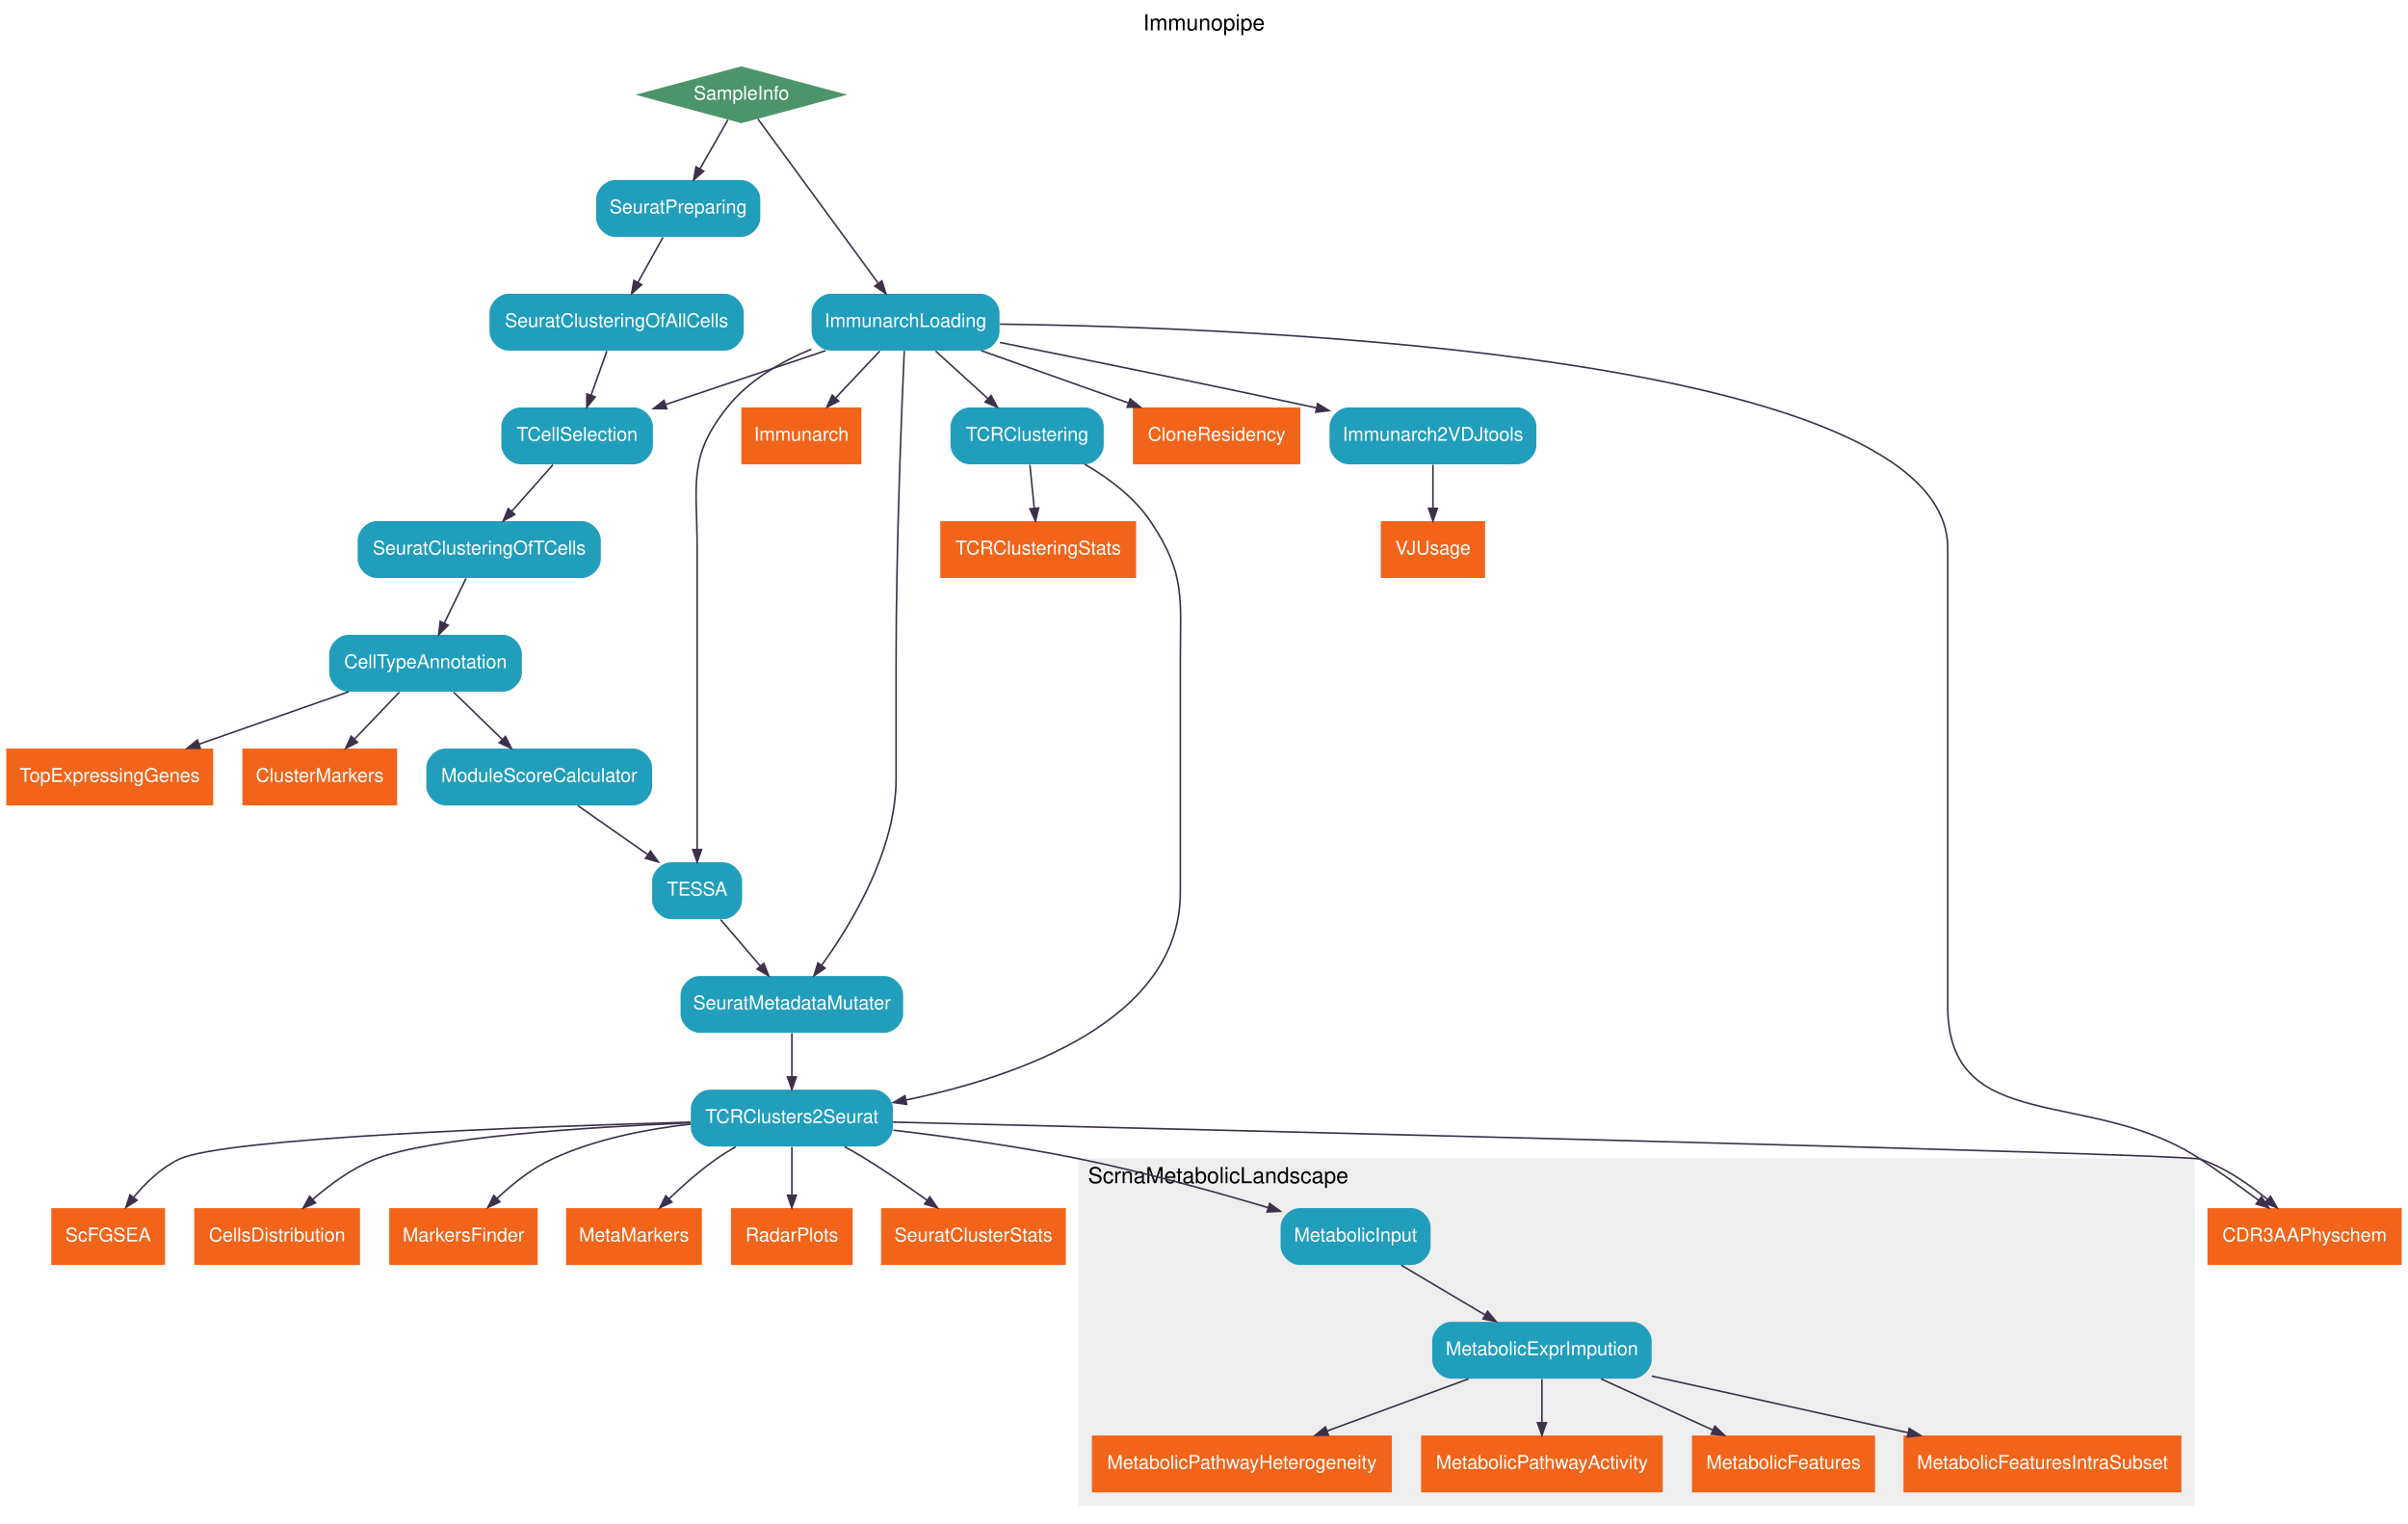
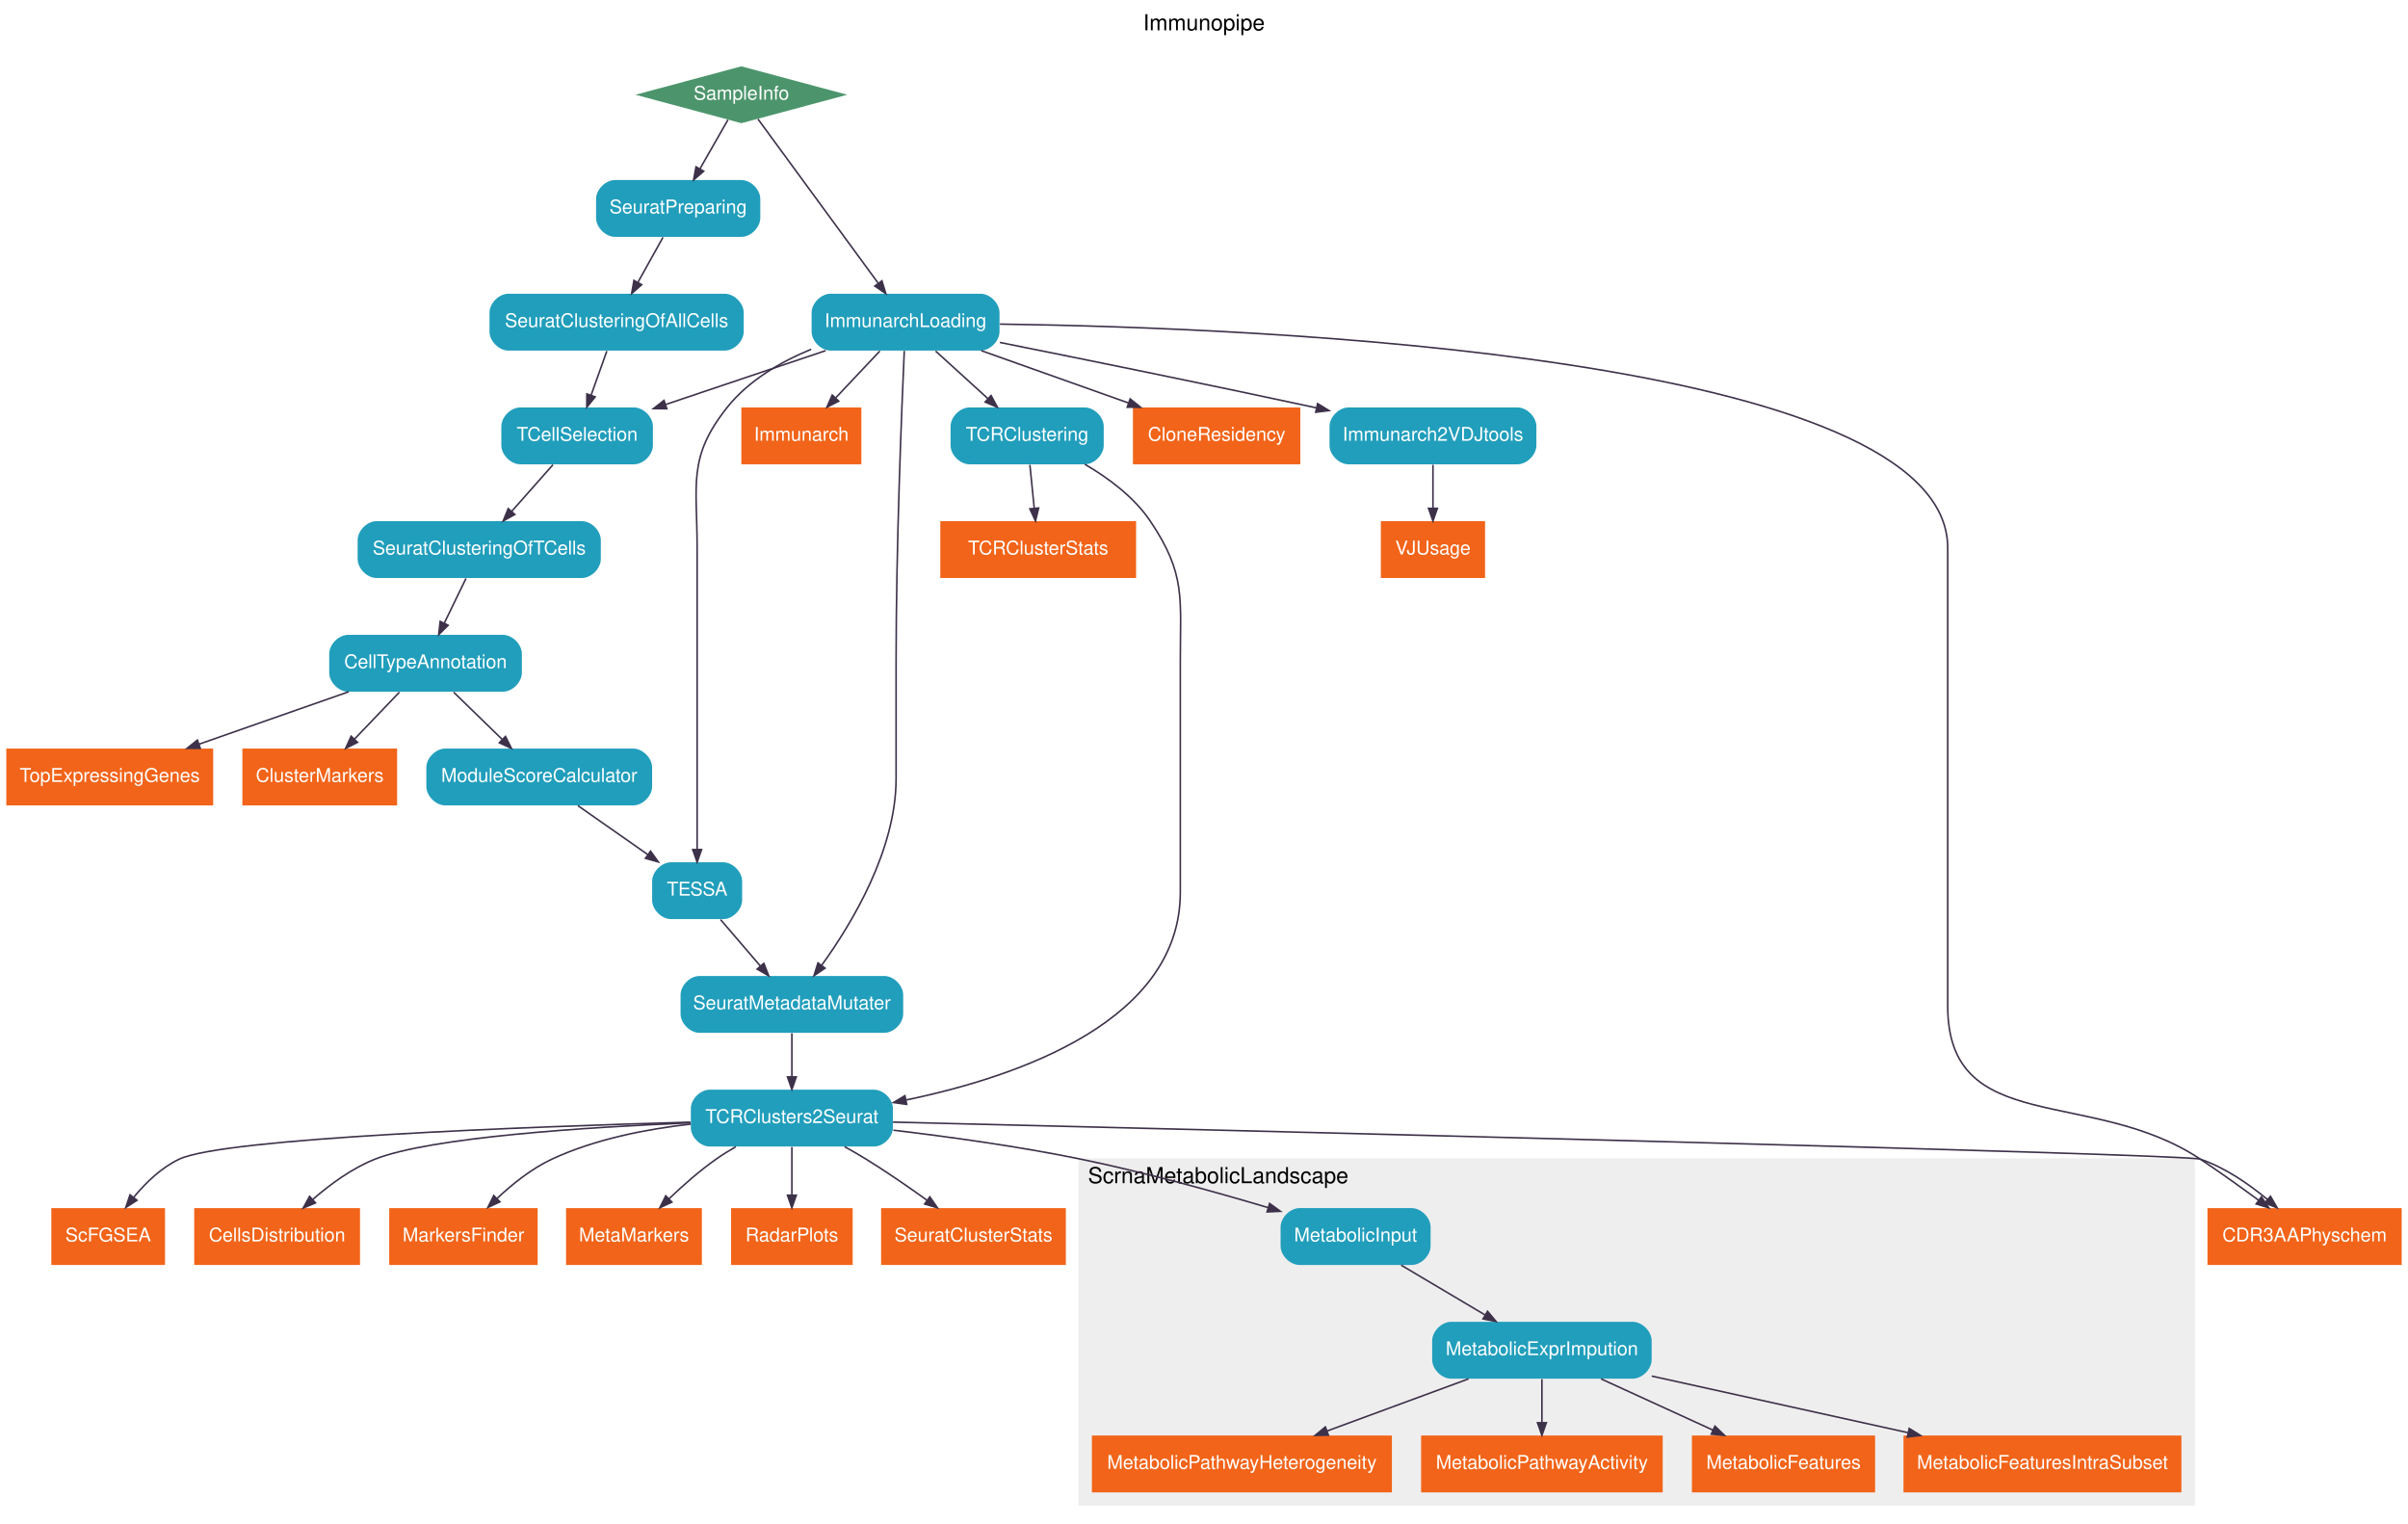
<svg xmlns="http://www.w3.org/2000/svg" xmlns:xlink="http://www.w3.org/1999/xlink" width="1525pt" height="965pt" viewBox="0.00 0.00 1525.00 965.00">
  <g id="graph0" class="graph" transform="scale(1 1) rotate(0) translate(4 961)">
    <polygon fill="white" stroke="transparent" points="-4,4 -4,-961 1521,-961 1521,4 -4,4" />
    <text text-anchor="middle" x="758.5" y="-941.8" font-family="Helvetica,sans-Serif" font-size="14.00">Immunopipe</text>
    <text text-anchor="middle" x="758.5" y="-926.8" font-family="Helvetica,sans-Serif" font-size="14.00"> </text>
    <g id="clust1" class="cluster">
      <polygon fill="#eeeeee" stroke="#eeeeee" points="679.5,-8 679.5,-227 1385.5,-227 1385.5,-8 679.5,-8" />
      <text text-anchor="middle" x="767.5" y="-211.8" font-family="Helvetica,sans-Serif" font-size="14.00">ScrnaMetabolicLandscape</text>
    </g>
    <g id="node1" class="node">
      <g id="a_node1">
        <a xlink:title="Pathway heterogeneity">
          <polygon fill="#f26419" stroke="transparent" points="877.5,-52 687.5,-52 687.5,-16 877.5,-16 877.5,-52" />
          <text text-anchor="middle" x="782.5" y="-30.9" font-family="Helvetica,sans-Serif" font-size="12.00" fill="#ffffff">MetabolicPathwayHeterogeneity</text>
        </a>
      </g>
    </g>
    <g id="node2" class="node">
      <g id="a_node2">
        <a xlink:title="Pathway activities for each group">
          <polygon fill="#f26419" stroke="transparent" points="1049,-52 896,-52 896,-16 1049,-16 1049,-52" />
          <text text-anchor="middle" x="972.5" y="-30.9" font-family="Helvetica,sans-Serif" font-size="12.00" fill="#ffffff">MetabolicPathwayActivity</text>
        </a>
      </g>
    </g>
    <g id="node3" class="node">
      <g id="a_node3">
        <a xlink:title="Inter-subset metabolic features - Enrichment analysis in details">
          <polygon fill="#f26419" stroke="transparent" points="1183.5,-52 1067.5,-52 1067.5,-16 1183.5,-16 1183.5,-52" />
          <text text-anchor="middle" x="1125.5" y="-30.9" font-family="Helvetica,sans-Serif" font-size="12.00" fill="#ffffff">MetabolicFeatures</text>
        </a>
      </g>
    </g>
    <g id="node4" class="node">
      <g id="a_node4">
        <a xlink:title="Impute the dropout values in scRNA-seq data.">
          <path fill="#219ebc" stroke="transparent" d="M1030,-124C1030,-124 915,-124 915,-124 909,-124 903,-118 903,-112 903,-112 903,-100 903,-100 903,-94 909,-88 915,-88 915,-88 1030,-88 1030,-88 1036,-88 1042,-94 1042,-100 1042,-100 1042,-112 1042,-112 1042,-118 1036,-124 1030,-124" />
          <text text-anchor="middle" x="972.5" y="-102.9" font-family="Helvetica,sans-Serif" font-size="12.00" fill="#ffffff">MetabolicExprImpution</text>
        </a>
      </g>
    </g>
    <g id="edge3" class="edge">
      <path fill="none" stroke="#3d314a" d="M926.02,-87.88C899.01,-77.92 864.84,-65.34 836.62,-54.94" />
      <polygon fill="#3d314a" stroke="#3d314a" points="837.3,-52.21 828.83,-52.07 835.37,-57.46 837.3,-52.21" />
    </g>
    <g id="edge5" class="edge">
      <path fill="none" stroke="#3d314a" d="M972.5,-87.7C972.5,-79.39 972.5,-69.28 972.5,-60.14" />
      <polygon fill="#3d314a" stroke="#3d314a" points="975.3,-60.1 972.5,-52.1 969.7,-60.1 975.3,-60.1" />
    </g>
    <g id="edge2" class="edge">
      <path fill="none" stroke="#3d314a" d="M1009.93,-87.88C1031.31,-78.09 1058.26,-65.77 1080.75,-55.47" />
      <polygon fill="#3d314a" stroke="#3d314a" points="1082.08,-57.94 1088.19,-52.07 1079.75,-52.85 1082.08,-57.94" />
    </g>
    <g id="node5" class="node">
      <g id="a_node5">
        <a xlink:title="Intra-subset metabolic features - Enrichment analysis in details">
          <polygon fill="#f26419" stroke="transparent" points="1377.5,-52 1201.5,-52 1201.5,-16 1377.5,-16 1377.5,-52" />
          <text text-anchor="middle" x="1289.5" y="-30.9" font-family="Helvetica,sans-Serif" font-size="12.00" fill="#ffffff">MetabolicFeaturesIntraSubset</text>
        </a>
      </g>
    </g>
    <g id="edge1" class="edge">
      <path fill="none" stroke="#3d314a" d="M1042.07,-89.64C1089.81,-79.09 1153.48,-65.04 1204.28,-53.82" />
      <polygon fill="#3d314a" stroke="#3d314a" points="1205.11,-56.5 1212.31,-52.04 1203.9,-51.04 1205.11,-56.5" />
    </g>
    <g id="node6" class="node">
      <g id="a_node6">
        <a xlink:title="Input for the metabolic pathway analysis pipeline for scRNA-seq data">
          <path fill="#219ebc" stroke="transparent" d="M890,-196C890,-196 819,-196 819,-196 813,-196 807,-190 807,-184 807,-184 807,-172 807,-172 807,-166 813,-160 819,-160 819,-160 890,-160 890,-160 896,-160 902,-166 902,-172 902,-172 902,-184 902,-184 902,-190 896,-196 890,-196" />
          <text text-anchor="middle" x="854.5" y="-174.9" font-family="Helvetica,sans-Serif" font-size="12.00" fill="#ffffff">MetabolicInput</text>
        </a>
      </g>
    </g>
    <g id="edge4" class="edge">
      <path fill="none" stroke="#3d314a" d="M883.37,-159.88C899.37,-150.38 919.41,-138.5 936.43,-128.4" />
      <polygon fill="#3d314a" stroke="#3d314a" points="938.07,-130.68 943.52,-124.19 935.21,-125.86 938.07,-130.68" />
    </g>
    <g id="node7" class="node">
      <polygon fill="#f26419" stroke="transparent" points="100.5,-196 28.5,-196 28.5,-160 100.5,-160 100.5,-196" />
      <text text-anchor="middle" x="64.5" y="-174.9" font-family="Helvetica,sans-Serif" font-size="12.00" fill="#ffffff">ScFGSEA</text>
    </g>
    <g id="node8" class="node">
      <g id="a_node8">
        <a xlink:title="Attach TCR clone information as meta columns to Seurat object">
          <path fill="#219ebc" stroke="transparent" d="M556,-343C556,-343 439,-343 439,-343 433,-343 427,-337 427,-331 427,-331 427,-319 427,-319 427,-313 433,-307 439,-307 439,-307 556,-307 556,-307 562,-307 568,-313 568,-319 568,-319 568,-331 568,-331 568,-337 562,-343 556,-343" />
          <text text-anchor="middle" x="497.5" y="-321.9" font-family="Helvetica,sans-Serif" font-size="12.00" fill="#ffffff">SeuratMetadataMutater</text>
        </a>
      </g>
    </g>
    <g id="node30" class="node">
      <g id="a_node30">
        <a xlink:title="Attach TCR clusters as meta columns to Seurat object">
          <path fill="#219ebc" stroke="transparent" d="M549.5,-271C549.5,-271 445.5,-271 445.5,-271 439.5,-271 433.5,-265 433.5,-259 433.5,-259 433.5,-247 433.5,-247 433.5,-241 439.5,-235 445.5,-235 445.5,-235 549.5,-235 549.5,-235 555.5,-235 561.5,-241 561.5,-247 561.5,-247 561.5,-259 561.5,-259 561.5,-265 555.5,-271 549.5,-271" />
          <text text-anchor="middle" x="497.5" y="-249.9" font-family="Helvetica,sans-Serif" font-size="12.00" fill="#ffffff">TCRClusters2Seurat</text>
        </a>
      </g>
    </g>
    <g id="edge14" class="edge">
      <path fill="none" stroke="#3d314a" d="M497.5,-306.7C497.5,-298.39 497.5,-288.28 497.5,-279.14" />
      <polygon fill="#3d314a" stroke="#3d314a" points="500.3,-279.1 497.5,-271.1 494.7,-279.1 500.3,-279.1" />
    </g>
    <g id="node9" class="node">
      <g id="a_node9">
        <a xlink:title="Cluster all cells using Seurat">
          <path fill="#219ebc" stroke="transparent" d="M455,-775C455,-775 318,-775 318,-775 312,-775 306,-769 306,-763 306,-763 306,-751 306,-751 306,-745 312,-739 318,-739 318,-739 455,-739 455,-739 461,-739 467,-745 467,-751 467,-751 467,-763 467,-763 467,-769 461,-775 455,-775" />
          <text text-anchor="middle" x="386.5" y="-753.9" font-family="Helvetica,sans-Serif" font-size="12.00" fill="#ffffff">SeuratClusteringOfAllCells</text>
        </a>
      </g>
    </g>
    <g id="node26" class="node">
      <path fill="#219ebc" stroke="transparent" d="M397.5,-703C397.5,-703 325.5,-703 325.5,-703 319.5,-703 313.5,-697 313.5,-691 313.5,-691 313.5,-679 313.5,-679 313.5,-673 319.5,-667 325.5,-667 325.5,-667 397.5,-667 397.5,-667 403.5,-667 409.5,-673 409.5,-679 409.5,-679 409.5,-691 409.5,-691 409.5,-697 403.5,-703 397.5,-703" />
      <text text-anchor="middle" x="361.5" y="-681.9" font-family="Helvetica,sans-Serif" font-size="12.00" fill="#ffffff">TCellSelection</text>
    </g>
    <g id="edge18" class="edge">
      <path fill="none" stroke="#3d314a" d="M380.32,-738.7C377.32,-730.3 373.67,-720.07 370.38,-710.86" />
      <polygon fill="#3d314a" stroke="#3d314a" points="372.94,-709.7 367.61,-703.1 367.66,-711.58 372.94,-709.7" />
    </g>
    <g id="node10" class="node">
      <g id="a_node10">
        <a xlink:title="Cluster the TCR clones by their CDR3 sequences">
          <path fill="#219ebc" stroke="transparent" d="M683,-703C683,-703 610,-703 610,-703 604,-703 598,-697 598,-691 598,-691 598,-679 598,-679 598,-673 604,-667 610,-667 610,-667 683,-667 683,-667 689,-667 695,-673 695,-679 695,-679 695,-691 695,-691 695,-697 689,-703 683,-703" />
          <text text-anchor="middle" x="646.5" y="-681.9" font-family="Helvetica,sans-Serif" font-size="12.00" fill="#ffffff">TCRClustering</text>
        </a>
      </g>
    </g>
    <g id="node14" class="node">
      <polygon fill="#f26419" stroke="transparent" points="715.5,-631 591.5,-631 591.5,-595 715.5,-595 715.5,-631" />
-       <text text-anchor="middle" x="653.5" y="-609.9" font-family="Helvetica,sans-Serif" font-size="12.00" fill="#ffffff">TCRClusteringStats</text>
+       <text text-anchor="middle" x="653.5" y="-609.9" font-family="Helvetica,sans-Serif" font-size="12.00" fill="#ffffff">TCRClusterStats</text>
    </g>
    <g id="edge11" class="edge">
      <path fill="none" stroke="#3d314a" d="M648.23,-666.7C649.06,-658.39 650.07,-648.28 650.99,-639.14" />
      <polygon fill="#3d314a" stroke="#3d314a" points="653.78,-639.34 651.79,-631.1 648.21,-638.79 653.78,-639.34" />
    </g>
    <g id="edge24" class="edge">
      <path fill="none" stroke="#3d314a" d="M683.06,-667C698.06,-658.26 714.27,-646.21 724.5,-631 747.08,-597.44 743.5,-582.45 743.5,-542 743.5,-542 743.5,-542 743.5,-396 743.5,-315.16 642.63,-279.62 570.07,-264.52" />
      <polygon fill="#3d314a" stroke="#3d314a" points="570.21,-261.69 561.81,-262.86 569.1,-267.18 570.21,-261.69" />
    </g>
    <g id="node11" class="node">
      <polygon fill="#f26419" stroke="transparent" points="224,-196 119,-196 119,-160 224,-160 224,-196" />
      <text text-anchor="middle" x="171.5" y="-174.9" font-family="Helvetica,sans-Serif" font-size="12.00" fill="#ffffff">CellsDistribution</text>
    </g>
    <g id="node12" class="node">
      <g id="a_node12">
        <a xlink:title="Cluster the T cells selected by `TCellSelection`.">
          <path fill="#219ebc" stroke="transparent" d="M364.5,-631C364.5,-631 234.5,-631 234.5,-631 228.5,-631 222.5,-625 222.5,-619 222.5,-619 222.5,-607 222.5,-607 222.5,-601 228.5,-595 234.5,-595 234.5,-595 364.5,-595 364.5,-595 370.5,-595 376.5,-601 376.5,-607 376.5,-607 376.5,-619 376.5,-619 376.5,-625 370.5,-631 364.5,-631" />
          <text text-anchor="middle" x="299.5" y="-609.9" font-family="Helvetica,sans-Serif" font-size="12.00" fill="#ffffff">SeuratClusteringOfTCells</text>
        </a>
      </g>
    </g>
    <g id="node25" class="node">
      <path fill="#219ebc" stroke="transparent" d="M314.5,-559C314.5,-559 216.5,-559 216.5,-559 210.5,-559 204.5,-553 204.5,-547 204.5,-547 204.5,-535 204.5,-535 204.5,-529 210.5,-523 216.5,-523 216.5,-523 314.5,-523 314.5,-523 320.5,-523 326.5,-529 326.5,-535 326.5,-535 326.5,-547 326.5,-547 326.5,-553 320.5,-559 314.5,-559" />
      <text text-anchor="middle" x="265.5" y="-537.9" font-family="Helvetica,sans-Serif" font-size="12.00" fill="#ffffff">CellTypeAnnotation</text>
    </g>
    <g id="edge31" class="edge">
      <path fill="none" stroke="#3d314a" d="M291.1,-594.7C286.94,-586.14 281.85,-575.66 277.31,-566.3" />
      <polygon fill="#3d314a" stroke="#3d314a" points="279.82,-565.08 273.81,-559.1 274.78,-567.52 279.82,-565.08" />
    </g>
    <g id="node13" class="node">
      <polygon fill="#f26419" stroke="transparent" points="541.5,-703 465.5,-703 465.5,-667 541.5,-667 541.5,-703" />
      <text text-anchor="middle" x="503.5" y="-681.9" font-family="Helvetica,sans-Serif" font-size="12.00" fill="#ffffff">Immunarch</text>
    </g>
    <g id="node15" class="node">
      <path fill="#219ebc" stroke="transparent" d="M397,-487C397,-487 278,-487 278,-487 272,-487 266,-481 266,-475 266,-475 266,-463 266,-463 266,-457 272,-451 278,-451 278,-451 397,-451 397,-451 403,-451 409,-457 409,-463 409,-463 409,-475 409,-475 409,-481 403,-487 397,-487" />
      <text text-anchor="middle" x="337.5" y="-465.9" font-family="Helvetica,sans-Serif" font-size="12.00" fill="#ffffff">ModuleScoreCalculator</text>
    </g>
    <g id="node21" class="node">
      <path fill="#219ebc" stroke="transparent" d="M454,-415C454,-415 421,-415 421,-415 415,-415 409,-409 409,-403 409,-403 409,-391 409,-391 409,-385 415,-379 421,-379 421,-379 454,-379 454,-379 460,-379 466,-385 466,-391 466,-391 466,-403 466,-403 466,-409 460,-415 454,-415" />
      <text text-anchor="middle" x="437.5" y="-393.9" font-family="Helvetica,sans-Serif" font-size="12.00" fill="#ffffff">TESSA</text>
    </g>
    <g id="edge34" class="edge">
      <path fill="none" stroke="#3d314a" d="M361.96,-450.88C375.28,-441.55 391.9,-429.92 406.16,-419.94" />
      <polygon fill="#3d314a" stroke="#3d314a" points="408,-422.07 412.94,-415.19 404.78,-417.48 408,-422.07" />
    </g>
    <g id="node16" class="node">
      <polygon fill="#f26419" stroke="transparent" points="336.5,-196 242.5,-196 242.5,-160 336.5,-160 336.5,-196" />
      <text text-anchor="middle" x="289.5" y="-174.9" font-family="Helvetica,sans-Serif" font-size="12.00" fill="#ffffff">MarkersFinder</text>
    </g>
    <g id="node17" class="node">
      <polygon fill="#f26419" stroke="transparent" points="440.5,-196 354.5,-196 354.5,-160 440.5,-160 440.5,-196" />
      <text text-anchor="middle" x="397.5" y="-174.9" font-family="Helvetica,sans-Serif" font-size="12.00" fill="#ffffff">MetaMarkers</text>
    </g>
    <g id="node18" class="node">
      <path fill="#219ebc" stroke="transparent" d="M465.5,-847C465.5,-847 385.5,-847 385.5,-847 379.5,-847 373.5,-841 373.5,-835 373.5,-835 373.5,-823 373.5,-823 373.5,-817 379.5,-811 385.5,-811 385.5,-811 465.5,-811 465.5,-811 471.5,-811 477.5,-817 477.5,-823 477.5,-823 477.5,-835 477.5,-835 477.5,-841 471.5,-847 465.5,-847" />
      <text text-anchor="middle" x="425.5" y="-825.9" font-family="Helvetica,sans-Serif" font-size="12.00" fill="#ffffff">SeuratPreparing</text>
    </g>
    <g id="edge23" class="edge">
      <path fill="none" stroke="#3d314a" d="M415.86,-810.7C411.09,-802.14 405.25,-791.66 400.04,-782.3" />
      <polygon fill="#3d314a" stroke="#3d314a" points="402.37,-780.73 396.03,-775.1 397.48,-783.46 402.37,-780.73" />
    </g>
    <g id="node19" class="node">
      <g id="a_node19">
        <a xlink:title="Top expressing genes for clusters of T cells.">
          <polygon fill="#f26419" stroke="transparent" points="131,-487 0,-487 0,-451 131,-451 131,-487" />
          <text text-anchor="middle" x="65.5" y="-465.9" font-family="Helvetica,sans-Serif" font-size="12.00" fill="#ffffff">TopExpressingGenes</text>
        </a>
      </g>
    </g>
    <g id="node20" class="node">
      <polygon fill="#f26419" stroke="transparent" points="536,-196 459,-196 459,-160 536,-160 536,-196" />
      <text text-anchor="middle" x="497.5" y="-174.9" font-family="Helvetica,sans-Serif" font-size="12.00" fill="#ffffff">RadarPlots</text>
    </g>
    <g id="edge33" class="edge">
      <path fill="none" stroke="#3d314a" d="M452.33,-378.7C459.96,-369.8 469.37,-358.82 477.62,-349.2" />
      <polygon fill="#3d314a" stroke="#3d314a" points="479.76,-351 482.84,-343.1 475.51,-347.36 479.76,-351" />
    </g>
    <g id="node22" class="node">
      <polygon fill="#f26419" stroke="transparent" points="936.5,-631 870.5,-631 870.5,-595 936.5,-595 936.5,-631" />
      <text text-anchor="middle" x="903.5" y="-609.9" font-family="Helvetica,sans-Serif" font-size="12.00" fill="#ffffff">VJUsage</text>
    </g>
    <g id="node23" class="node">
      <polygon fill="#f26419" stroke="transparent" points="671,-196 554,-196 554,-160 671,-160 671,-196" />
      <text text-anchor="middle" x="612.5" y="-174.9" font-family="Helvetica,sans-Serif" font-size="12.00" fill="#ffffff">SeuratClusterStats</text>
    </g>
    <g id="node24" class="node">
      <polygon fill="#f26419" stroke="transparent" points="1517,-196 1394,-196 1394,-160 1517,-160 1517,-196" />
      <text text-anchor="middle" x="1455.5" y="-174.9" font-family="Helvetica,sans-Serif" font-size="12.00" fill="#ffffff">CDR3AAPhyschem</text>
    </g>
    <g id="edge8" class="edge">
      <path fill="none" stroke="#3d314a" d="M283.3,-522.7C292.54,-513.71 303.95,-502.61 313.92,-492.92" />
      <polygon fill="#3d314a" stroke="#3d314a" points="316.12,-494.69 319.91,-487.1 312.22,-490.67 316.12,-494.69" />
    </g>
    <g id="edge35" class="edge">
      <path fill="none" stroke="#3d314a" d="M216.83,-522.97C188.28,-512.97 152.07,-500.3 122.23,-489.85" />
      <polygon fill="#3d314a" stroke="#3d314a" points="122.86,-487.11 114.39,-487.11 121.01,-492.4 122.86,-487.11" />
    </g>
    <g id="node28" class="node">
      <g id="a_node28">
        <a xlink:title="Markers for clusters of T cells.">
          <polygon fill="#f26419" stroke="transparent" points="247.5,-487 149.5,-487 149.5,-451 247.5,-451 247.5,-487" />
          <text text-anchor="middle" x="198.5" y="-465.9" font-family="Helvetica,sans-Serif" font-size="12.00" fill="#ffffff">ClusterMarkers</text>
        </a>
      </g>
    </g>
    <g id="edge6" class="edge">
      <path fill="none" stroke="#3d314a" d="M248.94,-522.7C240.34,-513.71 229.72,-502.61 220.44,-492.92" />
      <polygon fill="#3d314a" stroke="#3d314a" points="222.43,-490.95 214.87,-487.1 218.38,-494.82 222.43,-490.95" />
    </g>
    <g id="edge29" class="edge">
      <path fill="none" stroke="#3d314a" d="M346.17,-666.7C338.29,-657.8 328.57,-646.82 320.05,-637.2" />
      <polygon fill="#3d314a" stroke="#3d314a" points="322.05,-635.24 314.65,-631.1 317.86,-638.95 322.05,-635.24" />
    </g>
    <g id="node27" class="node">
      <g id="a_node27">
        <a xlink:title="List sample information and perform statistics">
          <polygon fill="#4c956c" stroke="transparent" points="465.5,-919 398.43,-901 465.5,-883 532.57,-901 465.5,-919" />
          <text text-anchor="middle" x="465.5" y="-897.9" font-family="Helvetica,sans-Serif" font-size="12.00" fill="#ffffff">SampleInfo</text>
        </a>
      </g>
    </g>
    <g id="edge19" class="edge">
      <path fill="none" stroke="#3d314a" d="M457.02,-885.15C451.89,-876.18 445.22,-864.52 439.35,-854.23" />
      <polygon fill="#3d314a" stroke="#3d314a" points="441.64,-852.6 435.24,-847.04 436.78,-855.38 441.64,-852.6" />
    </g>
    <g id="node32" class="node">
      <path fill="#219ebc" stroke="transparent" d="M617,-775C617,-775 522,-775 522,-775 516,-775 510,-769 510,-763 510,-763 510,-751 510,-751 510,-745 516,-739 522,-739 522,-739 617,-739 617,-739 623,-739 629,-745 629,-751 629,-751 629,-763 629,-763 629,-769 623,-775 617,-775" />
      <text text-anchor="middle" x="569.5" y="-753.9" font-family="Helvetica,sans-Serif" font-size="12.00" fill="#ffffff">ImmunarchLoading</text>
    </g>
    <g id="edge9" class="edge">
      <path fill="none" stroke="#3d314a" d="M476.04,-885.6C493.92,-861.19 530.36,-811.44 552.08,-781.79" />
      <polygon fill="#3d314a" stroke="#3d314a" points="554.53,-783.17 557,-775.07 550.02,-779.87 554.53,-783.17" />
    </g>
    <g id="node29" class="node">
      <polygon fill="#f26419" stroke="transparent" points="819.5,-703 713.5,-703 713.5,-667 819.5,-667 819.5,-703" />
      <text text-anchor="middle" x="766.5" y="-681.9" font-family="Helvetica,sans-Serif" font-size="12.00" fill="#ffffff">CloneResidency</text>
    </g>
    <g id="edge15" class="edge">
      <path fill="none" stroke="#3d314a" d="M561.8,-245.34C597.04,-241.16 641.39,-235.03 680.5,-227 720.57,-218.77 765.02,-206.46 798.96,-196.36" />
      <polygon fill="#3d314a" stroke="#3d314a" points="800.05,-198.96 806.91,-193.98 798.44,-193.59 800.05,-198.96" />
    </g>
    <g id="edge30" class="edge">
      <path fill="none" stroke="#3d314a" d="M433.12,-250.43C330.36,-247.54 137.92,-240.42 109.5,-227 98.2,-221.66 88.33,-212.12 80.74,-202.94" />
      <polygon fill="#3d314a" stroke="#3d314a" points="82.76,-200.97 75.63,-196.38 78.34,-204.41 82.76,-200.97" />
    </g>
    <g id="edge16" class="edge">
      <path fill="none" stroke="#3d314a" d="M433.32,-250.01C367.08,-247.24 268.61,-240.88 233.5,-227 219,-221.27 205.07,-211.06 194.09,-201.52" />
      <polygon fill="#3d314a" stroke="#3d314a" points="195.81,-199.3 187.99,-196.03 192.06,-203.46 195.81,-199.3" />
    </g>
    <g id="edge25" class="edge">
      <path fill="none" stroke="#3d314a" d="M433.47,-249.21C405.43,-246.07 372.77,-239.7 345.5,-227 332.62,-221 320.38,-211.18 310.65,-201.99" />
      <polygon fill="#3d314a" stroke="#3d314a" points="312.61,-199.98 304.93,-196.38 308.69,-203.98 312.61,-199.98" />
    </g>
    <g id="edge22" class="edge">
      <path fill="none" stroke="#3d314a" d="M462,-234.88C457.68,-232.41 453.42,-229.76 449.5,-227 439.05,-219.65 428.51,-210.35 419.67,-201.9" />
      <polygon fill="#3d314a" stroke="#3d314a" points="421.53,-199.8 413.85,-196.22 417.62,-203.81 421.53,-199.8" />
    </g>
    <g id="edge10" class="edge">
      <path fill="none" stroke="#3d314a" d="M497.5,-234.7C497.5,-225.61 497.5,-214.3 497.5,-204.25" />
      <polygon fill="#3d314a" stroke="#3d314a" points="500.3,-204.18 497.5,-196.18 494.7,-204.18 500.3,-204.18" />
    </g>
    <g id="edge36" class="edge">
      <path fill="none" stroke="#3d314a" d="M530.92,-234.89C535.53,-232.34 540.17,-229.66 544.5,-227 557.46,-219.02 571.27,-209.48 583.03,-201.02" />
      <polygon fill="#3d314a" stroke="#3d314a" points="584.87,-203.14 589.7,-196.18 581.58,-198.61 584.87,-203.14" />
    </g>
    <g id="edge7" class="edge">
      <path fill="none" stroke="#3d314a" d="M561.57,-250.45C764.4,-245.53 1379.7,-230.34 1389.5,-227 1405.12,-221.68 1420.18,-211.27 1431.96,-201.5" />
      <polygon fill="#3d314a" stroke="#3d314a" points="1433.92,-203.51 1438.16,-196.17 1430.26,-199.27 1433.92,-203.51" />
    </g>
    <g id="node31" class="node">
      <path fill="#219ebc" stroke="transparent" d="M957,-703C957,-703 850,-703 850,-703 844,-703 838,-697 838,-691 838,-691 838,-679 838,-679 838,-673 844,-667 850,-667 850,-667 957,-667 957,-667 963,-667 969,-673 969,-679 969,-679 969,-691 969,-691 969,-697 963,-703 957,-703" />
      <text text-anchor="middle" x="903.5" y="-681.9" font-family="Helvetica,sans-Serif" font-size="12.00" fill="#ffffff">Immunarch2VDJtools</text>
    </g>
    <g id="edge12" class="edge">
      <path fill="none" stroke="#3d314a" d="M903.5,-666.7C903.5,-658.39 903.5,-648.28 903.5,-639.14" />
      <polygon fill="#3d314a" stroke="#3d314a" points="906.3,-639.1 903.5,-631.1 900.7,-639.1 906.3,-639.1" />
    </g>
    <g id="edge20" class="edge">
      <path fill="none" stroke="#3d314a" d="M568.69,-738.81C567.05,-702.48 563.5,-615.22 563.5,-542 563.5,-542 563.5,-542 563.5,-468 563.5,-422.89 535.77,-376.6 516.26,-349.61" />
      <polygon fill="#3d314a" stroke="#3d314a" points="518.51,-347.94 511.5,-343.18 514.01,-351.27 518.51,-347.94" />
    </g>
    <g id="edge17" class="edge">
      <path fill="none" stroke="#3d314a" d="M588.53,-738.7C598.51,-729.63 610.86,-718.4 621.58,-708.65" />
      <polygon fill="#3d314a" stroke="#3d314a" points="623.65,-710.56 627.69,-703.1 619.88,-706.41 623.65,-710.56" />
    </g>
    <g id="edge26" class="edge">
      <path fill="none" stroke="#3d314a" d="M553.19,-738.7C544.79,-729.8 534.45,-718.82 525.37,-709.2" />
      <polygon fill="#3d314a" stroke="#3d314a" points="527.15,-707 519.63,-703.1 523.08,-710.85 527.15,-707" />
    </g>
    <g id="edge27" class="edge">
      <path fill="none" stroke="#3d314a" d="M509.77,-739.85C490.17,-731.77 469.98,-719.97 456.5,-703 431.34,-671.33 437.5,-654.45 437.5,-614 437.5,-614 437.5,-614 437.5,-540 437.5,-499.11 437.5,-451.61 437.5,-423.22" />
      <polygon fill="#3d314a" stroke="#3d314a" points="440.3,-423.05 437.5,-415.05 434.7,-423.05 440.3,-423.05" />
    </g>
    <g id="edge28" class="edge">
      <path fill="none" stroke="#3d314a" d="M629.23,-755.77C791.7,-753.54 1229.5,-736.19 1229.5,-614 1229.5,-614 1229.5,-614 1229.5,-324 1229.5,-240.84 1320.26,-273.05 1389.5,-227 1401.83,-218.8 1415.09,-209.3 1426.46,-200.92" />
      <polygon fill="#3d314a" stroke="#3d314a" points="1428.16,-203.15 1432.92,-196.14 1424.83,-198.65 1428.16,-203.15" />
    </g>
    <g id="edge21" class="edge">
      <path fill="none" stroke="#3d314a" d="M518.88,-738.97C488.29,-728.67 449.23,-715.53 417.68,-704.91" />
      <polygon fill="#3d314a" stroke="#3d314a" points="418.31,-702.16 409.83,-702.27 416.52,-707.47 418.31,-702.16" />
    </g>
    <g id="edge13" class="edge">
      <path fill="none" stroke="#3d314a" d="M617.44,-738.97C645.56,-728.97 681.23,-716.3 710.63,-705.85" />
      <polygon fill="#3d314a" stroke="#3d314a" points="711.74,-708.43 718.35,-703.11 709.87,-703.15 711.74,-708.43" />
    </g>
    <g id="edge32" class="edge">
      <path fill="none" stroke="#3d314a" d="M629.24,-744.15C681.78,-733.63 760.3,-717.7 828.5,-703 828.88,-702.92 829.25,-702.84 829.63,-702.76" />
      <polygon fill="#3d314a" stroke="#3d314a" points="830.45,-705.44 837.67,-701 829.25,-699.97 830.45,-705.44" />
    </g>
  </g>
</svg>
